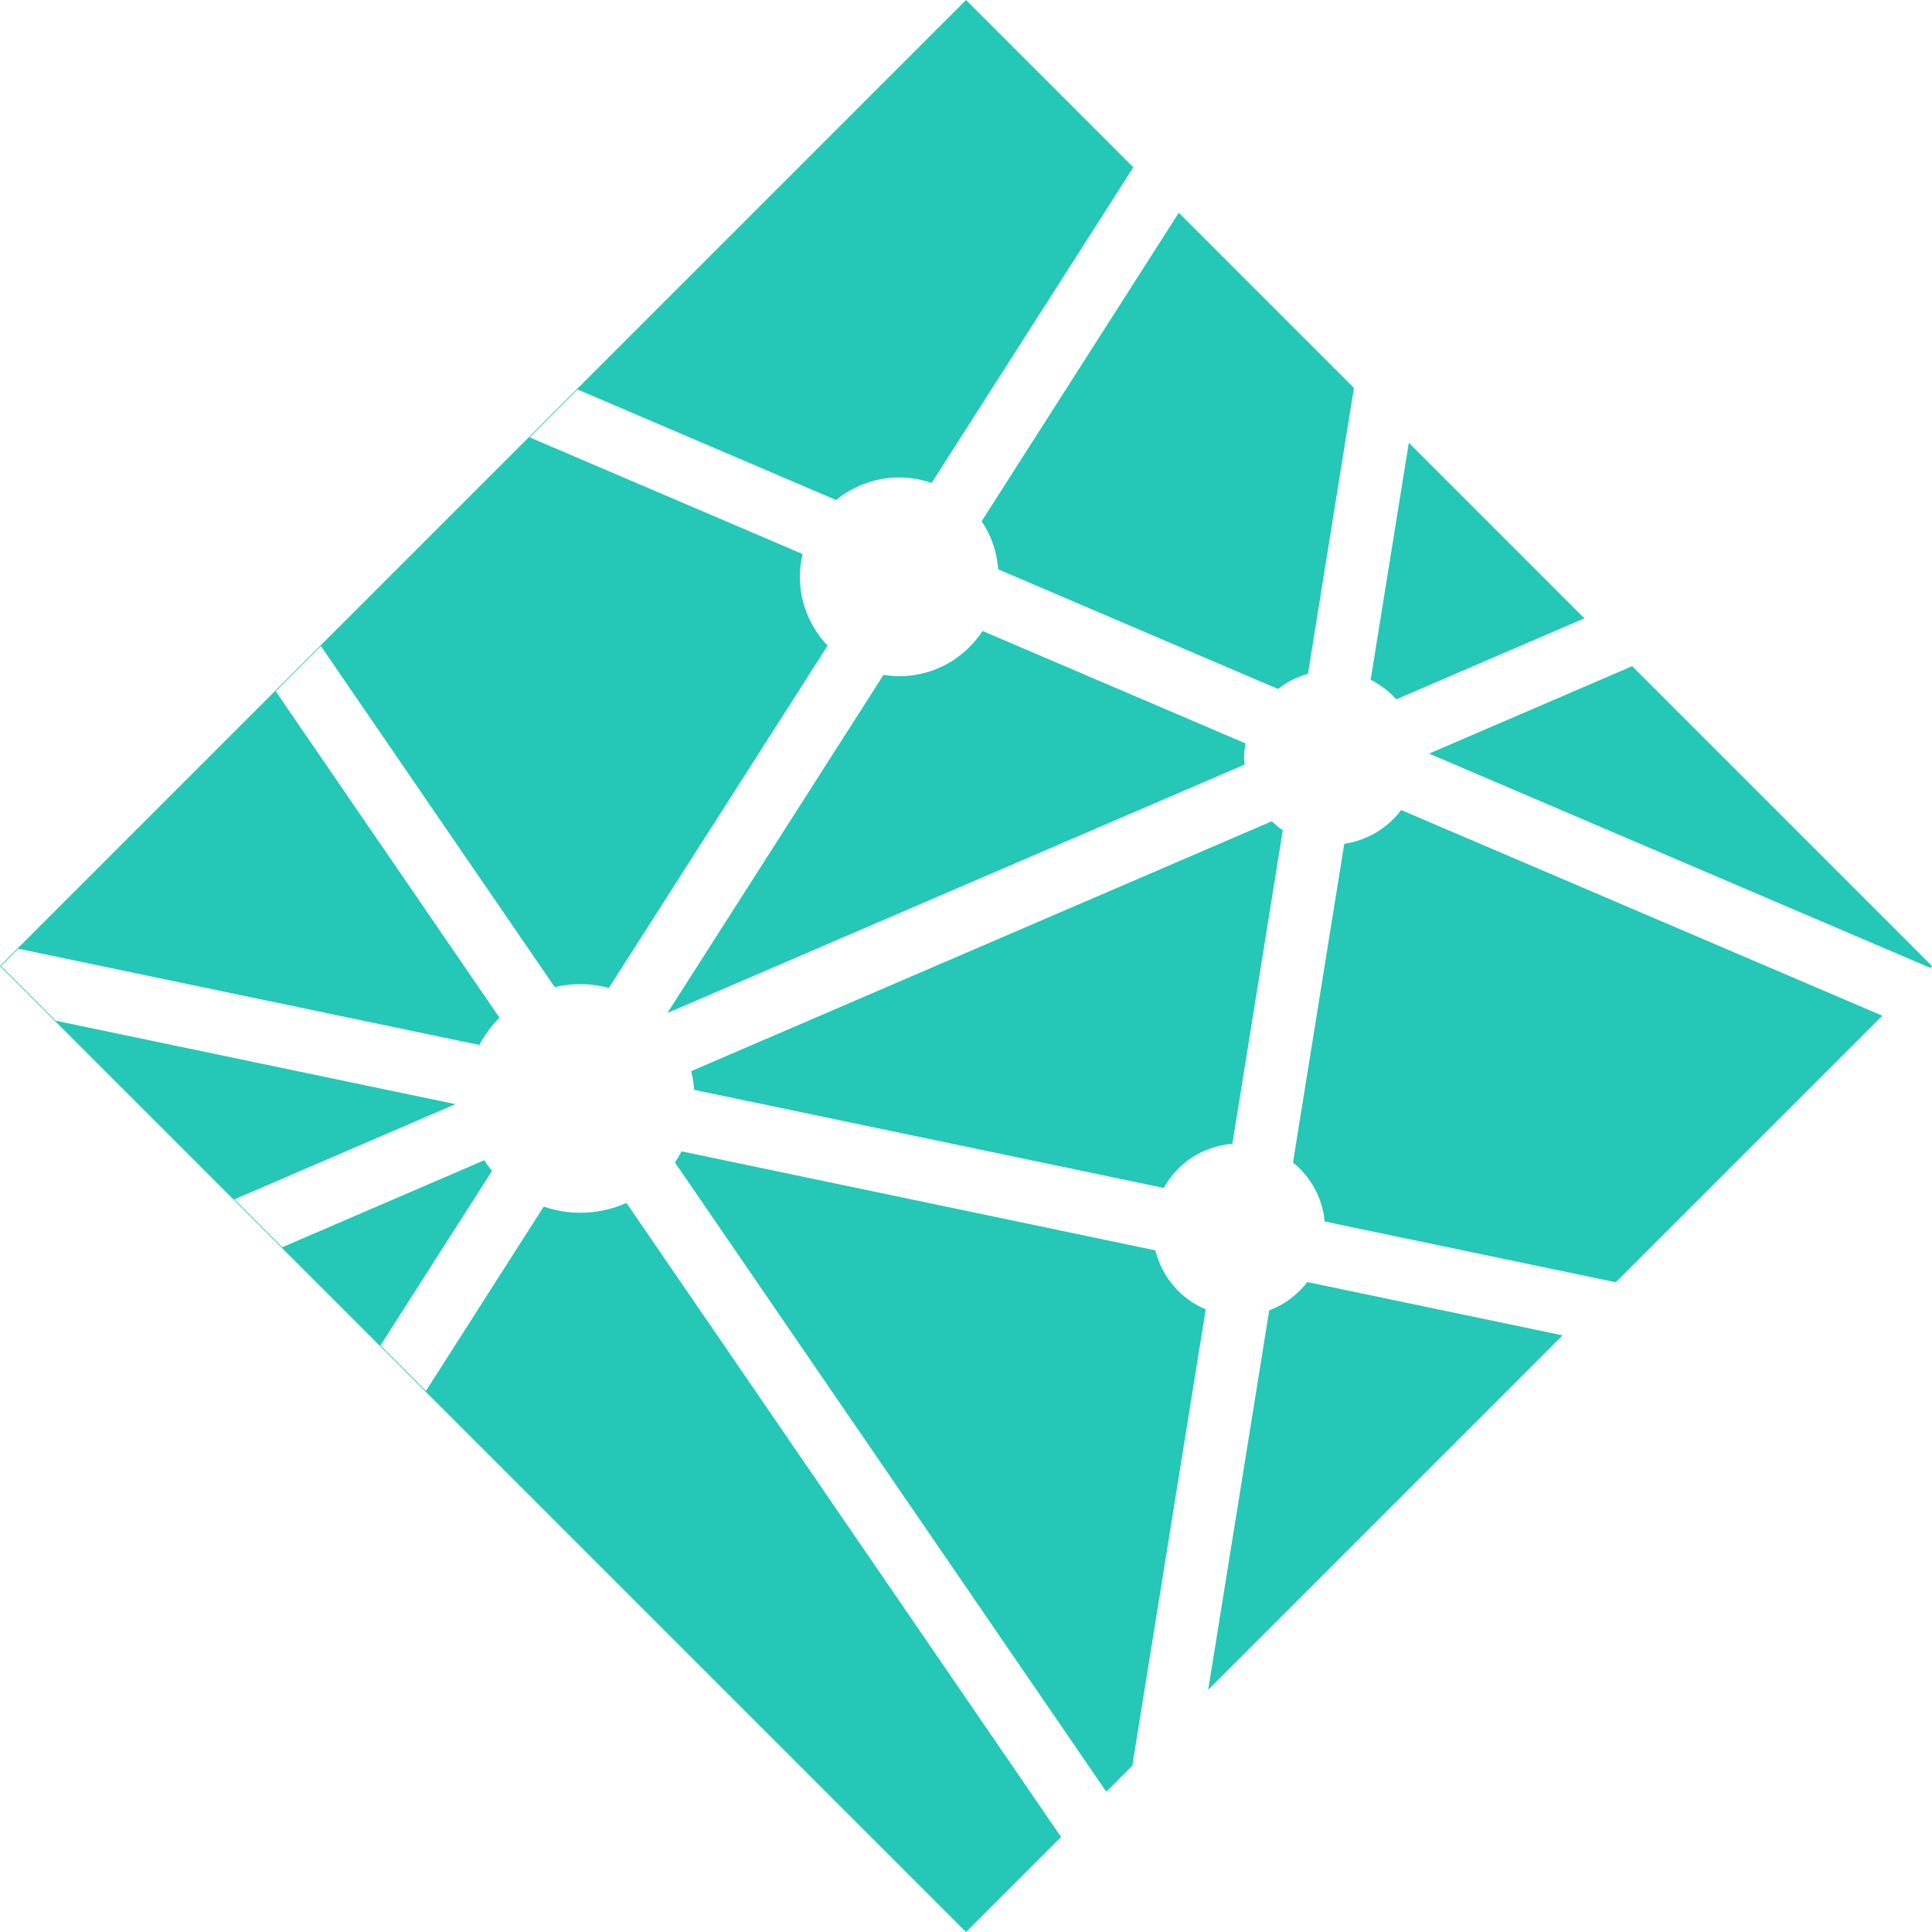
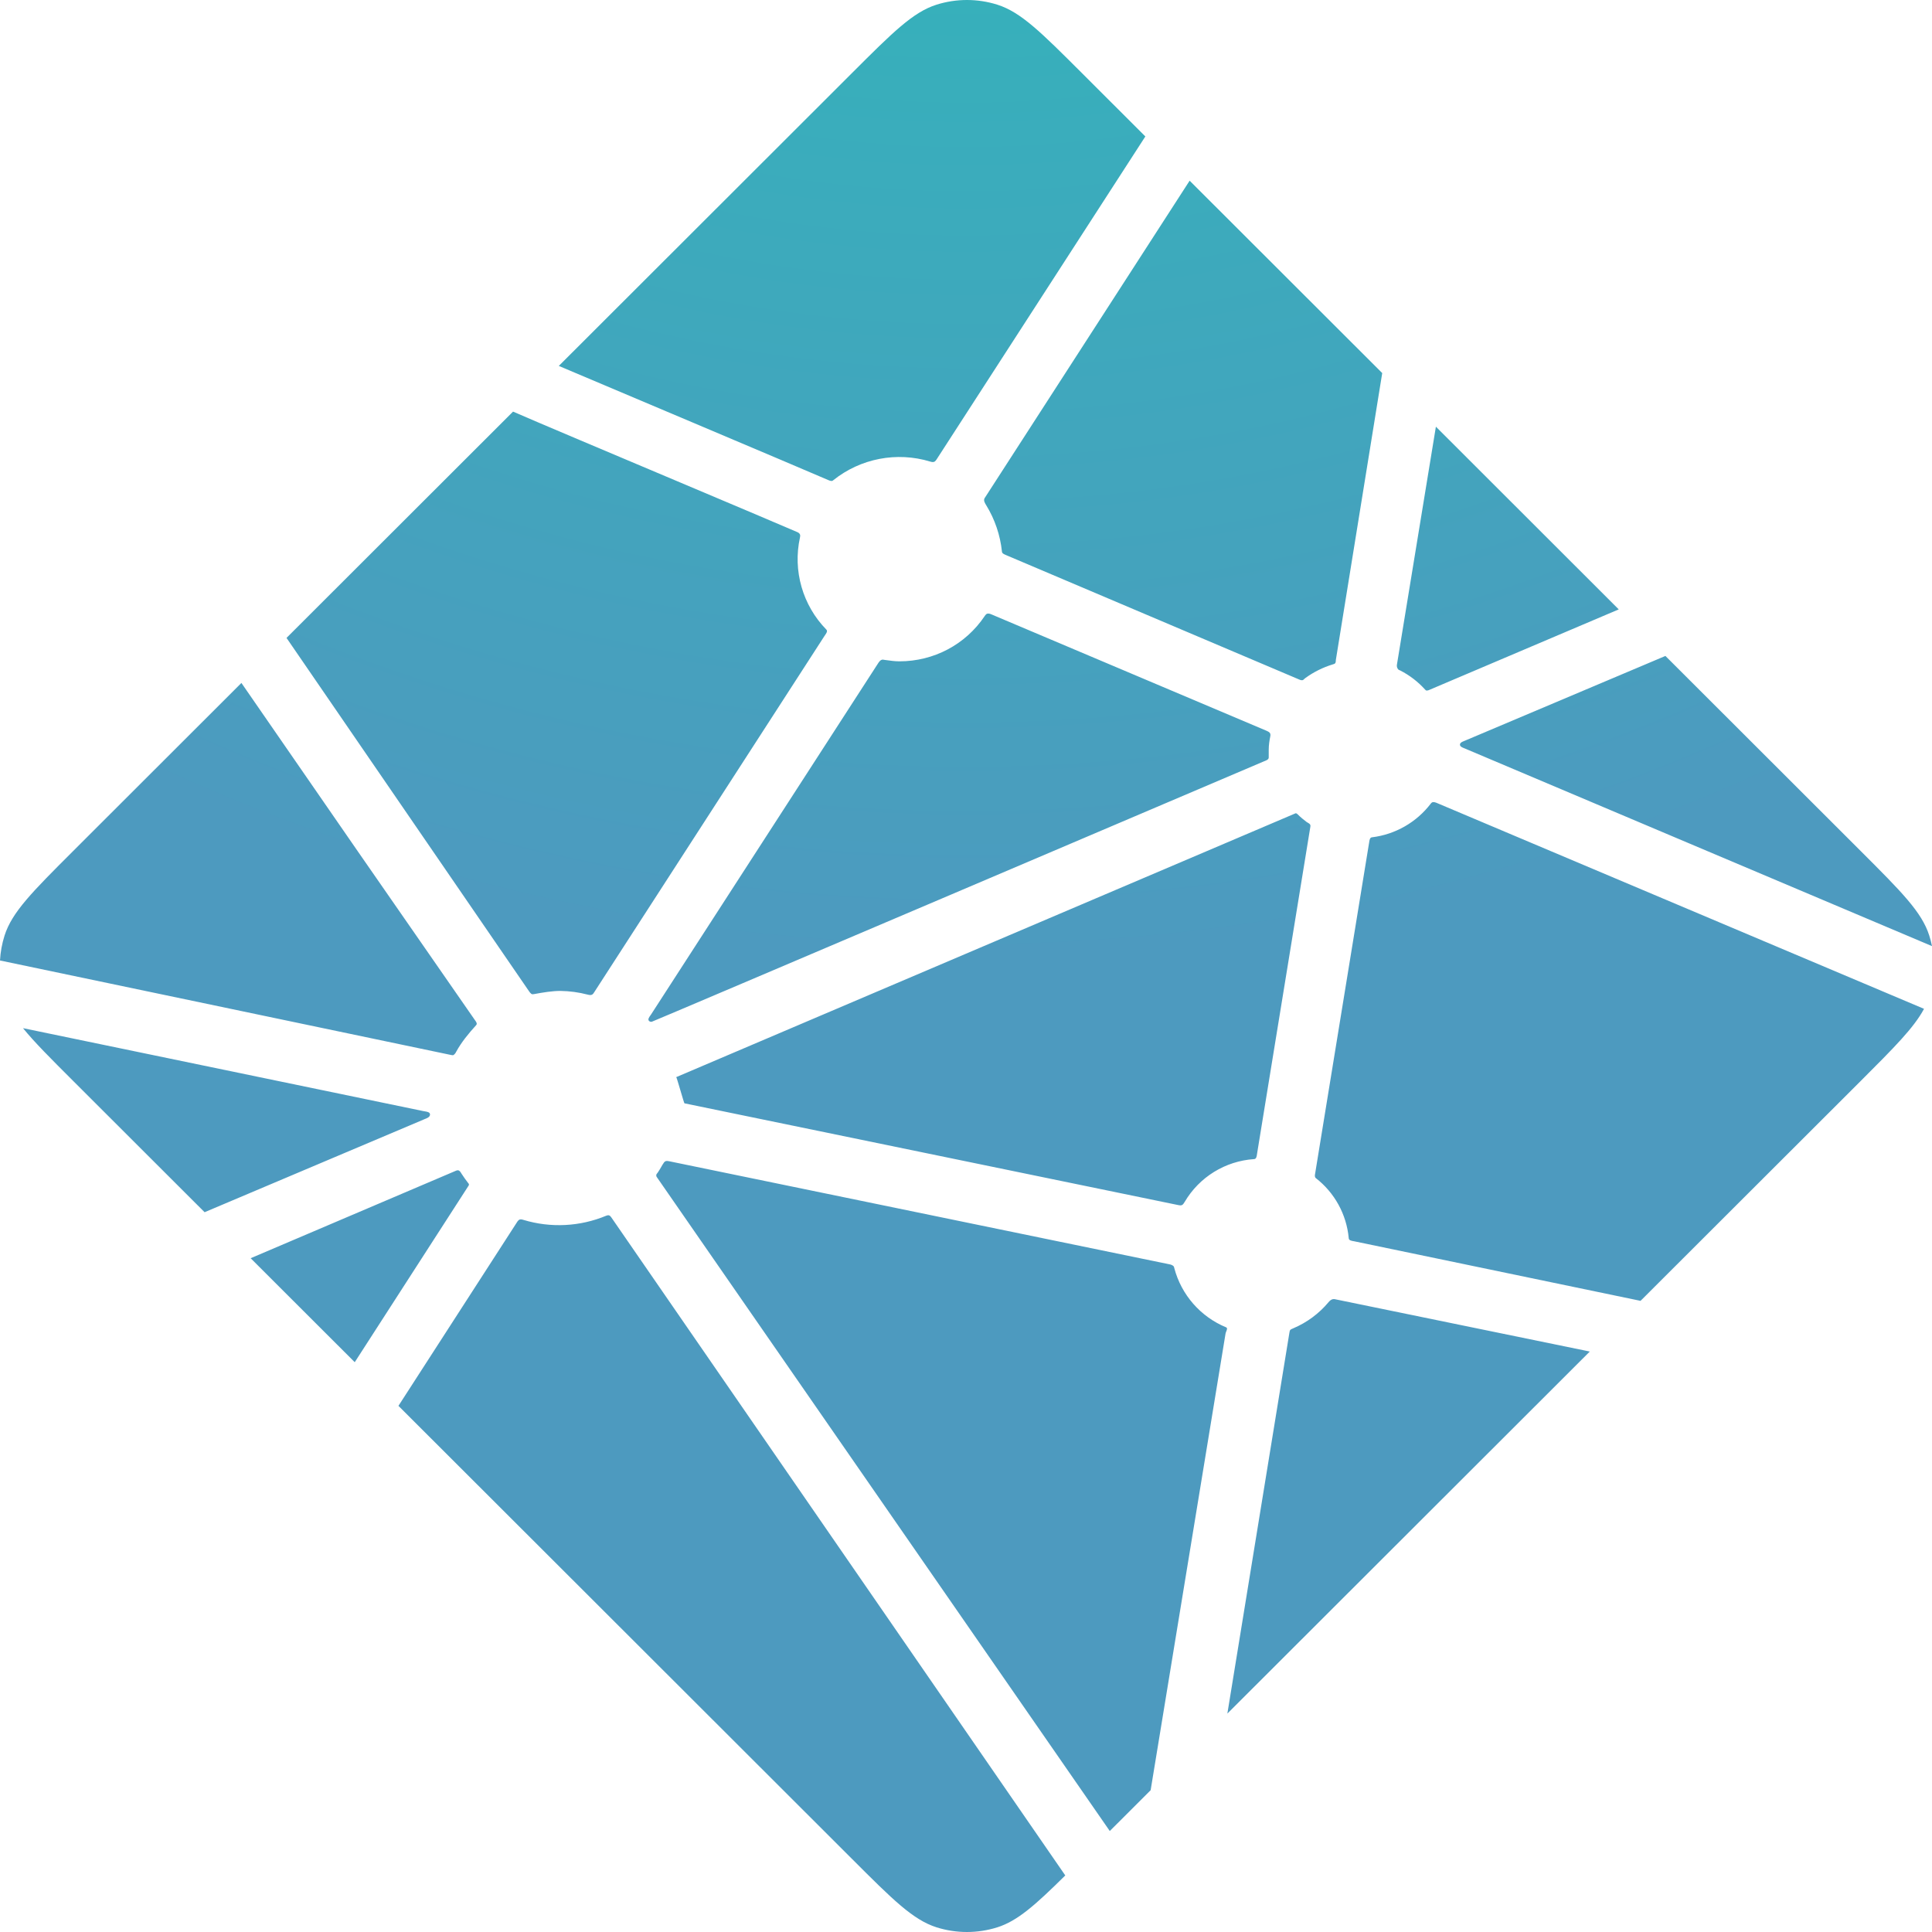
<svg xmlns="http://www.w3.org/2000/svg" width="256px" height="256px" viewBox="0 0 256 256" version="1.1" preserveAspectRatio="xMidYMid">
+   <defs>
+     <radialGradient cx="50%" cy="-50%" fx="50%" fy="-50%" r="100%" id="radialGradient-1">
+       <stop stop-color="#20C6B7" offset="0%" />
+       <stop stop-color="#4D9ABF" offset="100%" />
+     </radialGradient>
+   </defs>
  <g>
-     <path d="M153.094,165.679 L90.309,152.558 C90.041,153.07 89.753,153.566 89.433,154.034 L146.59,237.412 L150.038,233.968 L159.762,173.499 C156.454,172.111 153.966,169.211 153.094,165.679 L153.094,165.679 Z M130.19,83.605 C127.838,87.213 123.778,89.601 119.154,89.601 C118.442,89.601 117.75,89.529 117.07,89.421 L88.437,134.222 L164.935,101.302 C164.911,100.994 164.843,100.706 164.843,100.39 C164.843,99.746 164.931,99.122 165.035,98.506 L130.19,83.605 L130.19,83.605 Z M132.27,75.441 L169.335,91.289 C170.507,90.373 171.843,89.693 173.311,89.281 L179.403,51.401 L156.194,28.192 L130.07,69.069 C131.322,70.917 132.098,73.093 132.27,75.441 L132.27,75.441 Z M209.935,81.933 L186.675,58.669 L181.619,90.077 C182.907,90.729 184.055,91.597 185.015,92.661 L209.935,81.933 L209.935,81.933 Z M154.206,157.406 C156.018,154.13 159.362,151.866 163.295,151.562 L169.975,110.014 C169.451,109.666 168.983,109.25 168.523,108.822 L91.585,141.934 C91.781,142.738 91.917,143.558 91.981,144.41 L154.206,157.406 L154.206,157.406 Z M216.271,88.273 L189.359,99.854 L255.76,128.242 L256,128.002 L216.271,88.273 L216.271,88.273 Z M168.179,173.623 L160.091,223.907 L207.055,176.943 L173.227,169.879 C171.935,171.563 170.203,172.867 168.179,173.623 L168.179,173.623 Z M76.893,160.695 C75.193,160.695 73.565,160.403 72.041,159.886 L56.441,184.299 L50.413,178.275 L65.189,155.154 C64.821,154.702 64.485,154.226 64.169,153.738 L37.401,165.263 L31.056,158.918 L60.357,146.306 L7.384,135.25 L0.14,128.002 L2.432,125.71 L63.517,138.462 C64.225,137.126 65.125,135.898 66.185,134.846 L36.537,91.601 L42.525,85.613 L73.501,130.798 C74.593,130.55 75.725,130.402 76.893,130.402 C78.201,130.402 79.469,130.586 80.681,130.898 L109.666,85.545 C107.394,83.177 105.99,79.969 105.99,76.429 C105.99,75.389 106.122,74.381 106.35,73.413 L70.189,57.953 L76.533,51.609 L110.794,66.261 C113.07,64.389 115.982,63.265 119.158,63.265 C120.658,63.265 122.098,63.529 123.446,63.993 L150.17,22.168 L128.002,0 L0,128.002 L128.002,256.004 L140.598,243.408 L83.013,159.398 C81.137,160.227 79.069,160.695 76.893,160.695 L76.893,160.695 Z M178.123,111.806 L171.327,154.042 C173.667,155.93 175.227,158.694 175.523,161.855 L214.095,169.907 L249.416,134.586 L185.663,107.33 C183.875,109.706 181.203,111.354 178.123,111.806 L178.123,111.806 Z" fill="#25C7B7" />
+     <path d="M185.532,88.839 L185.438,88.799 C185.385,88.779 185.331,88.759 185.284,88.712 C185.129,88.545 185.06,88.316 185.097,88.091 L190.264,56.538 L214.493,80.747 L189.295,91.456 C189.225,91.484 189.15,91.498 189.074,91.496 L188.974,91.496 C188.94,91.476 188.907,91.449 188.84,91.382 C187.902,90.339 186.781,89.477 185.532,88.839 Z M220.676,86.916 L246.582,112.794 C251.963,118.175 254.657,120.859 255.639,123.971 C255.786,124.431 255.906,124.892 256,125.366 L194.087,99.174 C194.054,99.16 194.02,99.147 193.987,99.134 C193.739,99.034 193.452,98.92 193.452,98.667 C193.452,98.413 193.746,98.293 193.993,98.193 L194.074,98.159 L220.676,86.916 Z M254.944,133.672 C253.607,136.182 251,138.786 246.589,143.199 L217.38,172.369 L179.603,164.511 L179.403,164.471 C179.068,164.417 178.714,164.357 178.714,164.057 C178.424,160.91 176.838,158.025 174.336,156.092 C174.182,155.938 174.223,155.698 174.269,155.477 C174.269,155.444 174.269,155.411 174.283,155.384 L181.388,111.813 L181.414,111.666 C181.454,111.332 181.515,110.945 181.815,110.945 C184.891,110.563 187.684,108.963 189.569,106.505 C189.629,106.438 189.669,106.365 189.749,106.325 C189.963,106.224 190.217,106.325 190.438,106.418 L254.937,133.672 L254.944,133.672 Z M210.663,179.079 L162.633,227.057 L170.854,176.582 L170.867,176.515 C170.874,176.448 170.887,176.382 170.907,176.322 C170.974,176.161 171.148,176.095 171.315,176.028 L171.395,175.994 C173.195,175.227 174.787,174.044 176.041,172.543 C176.201,172.356 176.395,172.175 176.642,172.142 C176.706,172.132 176.772,172.132 176.836,172.142 L210.656,179.086 L210.663,179.079 Z M152.466,237.212 L147.052,242.62 L87.198,156.212 C87.176,156.18 87.154,156.149 87.131,156.118 C87.038,155.991 86.937,155.865 86.958,155.718 C86.964,155.611 87.031,155.517 87.105,155.437 L87.171,155.351 C87.352,155.083 87.506,154.816 87.673,154.529 L87.806,154.296 L87.826,154.276 C87.92,154.115 88.007,153.962 88.167,153.875 C88.308,153.808 88.502,153.835 88.655,153.868 L154.966,167.529 C155.152,167.557 155.327,167.633 155.474,167.749 C155.561,167.836 155.581,167.929 155.601,168.036 C156.539,171.58 159.081,174.482 162.472,175.881 C162.659,175.974 162.579,176.181 162.492,176.402 C162.449,176.498 162.415,176.599 162.392,176.702 C161.557,181.776 154.391,225.428 152.466,237.212 Z M141.157,248.502 C137.167,252.448 134.814,254.537 132.154,255.379 C129.531,256.207 126.716,256.207 124.093,255.379 C120.979,254.39 118.285,251.707 112.904,246.325 L52.796,186.283 L68.497,161.96 C68.57,161.84 68.644,161.733 68.764,161.646 C68.931,161.526 69.172,161.58 69.372,161.646 C72.976,162.733 76.845,162.537 80.32,161.092 C80.501,161.026 80.681,160.979 80.822,161.106 C80.892,161.17 80.955,161.241 81.009,161.319 L141.157,248.508 L141.157,248.502 Z M47.001,180.494 L33.212,166.721 L60.442,155.117 C60.512,155.087 60.587,155.071 60.663,155.07 C60.89,155.07 61.024,155.297 61.144,155.504 C61.418,155.925 61.708,156.334 62.013,156.733 L62.1,156.839 C62.18,156.953 62.127,157.066 62.047,157.173 L47.008,180.494 L47.001,180.494 Z M27.11,160.625 L9.665,143.199 C6.697,140.235 4.545,138.085 3.048,136.236 L56.091,147.225 C56.158,147.237 56.225,147.249 56.292,147.259 C56.619,147.312 56.98,147.372 56.98,147.679 C56.98,148.013 56.586,148.167 56.252,148.293 L56.098,148.36 L27.11,160.625 Z M0,127.276 C0.06,126.153 0.263,125.043 0.602,123.971 C1.591,120.859 4.278,118.175 9.665,112.794 L31.989,90.494 C42.268,105.396 52.574,120.278 62.909,135.141 C63.089,135.381 63.29,135.648 63.083,135.848 C62.107,136.923 61.131,138.098 60.442,139.374 C60.368,139.537 60.253,139.68 60.108,139.787 C60.021,139.841 59.928,139.821 59.828,139.801 L59.814,139.801 L0,127.269 L0,127.276 Z M37.965,84.526 L67.982,54.541 C70.803,55.776 81.069,60.109 90.253,63.982 C97.204,66.92 103.54,69.59 105.532,70.458 C105.733,70.538 105.913,70.618 106,70.819 C106.053,70.939 106.027,71.092 106,71.219 C105.035,75.616 106.348,80.203 109.496,83.424 C109.696,83.624 109.496,83.911 109.322,84.158 L109.228,84.299 L78.75,131.455 C78.669,131.589 78.596,131.702 78.462,131.789 C78.302,131.889 78.075,131.842 77.887,131.796 C76.702,131.485 75.483,131.319 74.258,131.302 C73.162,131.302 71.972,131.502 70.769,131.722 L70.762,131.722 C70.629,131.742 70.508,131.769 70.402,131.689 C70.283,131.592 70.182,131.477 70.101,131.348 L37.965,84.526 Z M74.044,48.486 L112.904,9.668 C118.285,4.293 120.979,1.603 124.093,0.621 C126.716,-0.207 129.531,-0.207 132.154,0.621 C135.269,1.603 137.962,4.293 143.343,9.668 L151.765,18.081 L124.127,60.837 C124.058,60.962 123.965,61.071 123.853,61.158 C123.686,61.271 123.452,61.224 123.251,61.158 C118.827,59.817 114.026,60.741 110.418,63.628 C110.238,63.815 109.97,63.708 109.743,63.608 C106.134,62.039 78.061,50.188 74.044,48.486 Z M157.633,23.943 L183.152,49.434 L177.003,87.477 L177.003,87.577 C176.998,87.664 176.98,87.749 176.95,87.831 C176.883,87.964 176.749,87.991 176.615,88.031 C175.301,88.429 174.062,89.045 172.953,89.854 C172.905,89.887 172.86,89.925 172.819,89.967 C172.745,90.047 172.672,90.121 172.552,90.134 C172.454,90.137 172.356,90.121 172.264,90.087 L133.377,73.583 L133.304,73.549 C133.056,73.449 132.762,73.329 132.762,73.075 C132.534,70.911 131.826,68.824 130.69,66.966 C130.503,66.659 130.296,66.339 130.456,66.025 L157.633,23.943 Z M131.352,81.401 L167.806,96.824 C168.006,96.917 168.227,97.004 168.314,97.211 C168.349,97.336 168.349,97.467 168.314,97.592 C168.207,98.126 168.113,98.733 168.113,99.348 L168.113,100.369 C168.113,100.623 167.853,100.73 167.612,100.83 L167.539,100.856 C161.764,103.32 86.463,135.394 86.349,135.394 C86.236,135.394 86.115,135.394 86.002,135.281 C85.801,135.08 86.002,134.8 86.182,134.546 C86.214,134.502 86.245,134.458 86.276,134.413 L116.233,88.078 L116.286,87.997 C116.46,87.717 116.661,87.403 116.982,87.403 L117.282,87.45 C117.964,87.543 118.566,87.63 119.174,87.63 C123.719,87.63 127.93,85.42 130.47,81.641 C130.53,81.54 130.607,81.45 130.697,81.374 C130.877,81.241 131.145,81.308 131.352,81.401 Z M89.604,142.725 L171.683,107.76 C171.683,107.76 171.803,107.76 171.917,107.874 C172.364,108.321 172.745,108.621 173.113,108.902 L173.293,109.015 C173.461,109.109 173.628,109.216 173.641,109.389 C173.641,109.456 173.641,109.496 173.628,109.556 L166.596,152.7 L166.569,152.874 C166.523,153.207 166.476,153.588 166.162,153.588 C162.356,153.844 158.922,155.961 156.985,159.243 L156.951,159.296 C156.858,159.45 156.771,159.597 156.617,159.677 C156.477,159.744 156.296,159.717 156.149,159.684 L90.694,146.197 C90.627,146.184 89.678,142.732 89.604,142.725 Z" fill="url(#radialGradient-1)" fill-rule="nonzero" />
  </g>
</svg>
